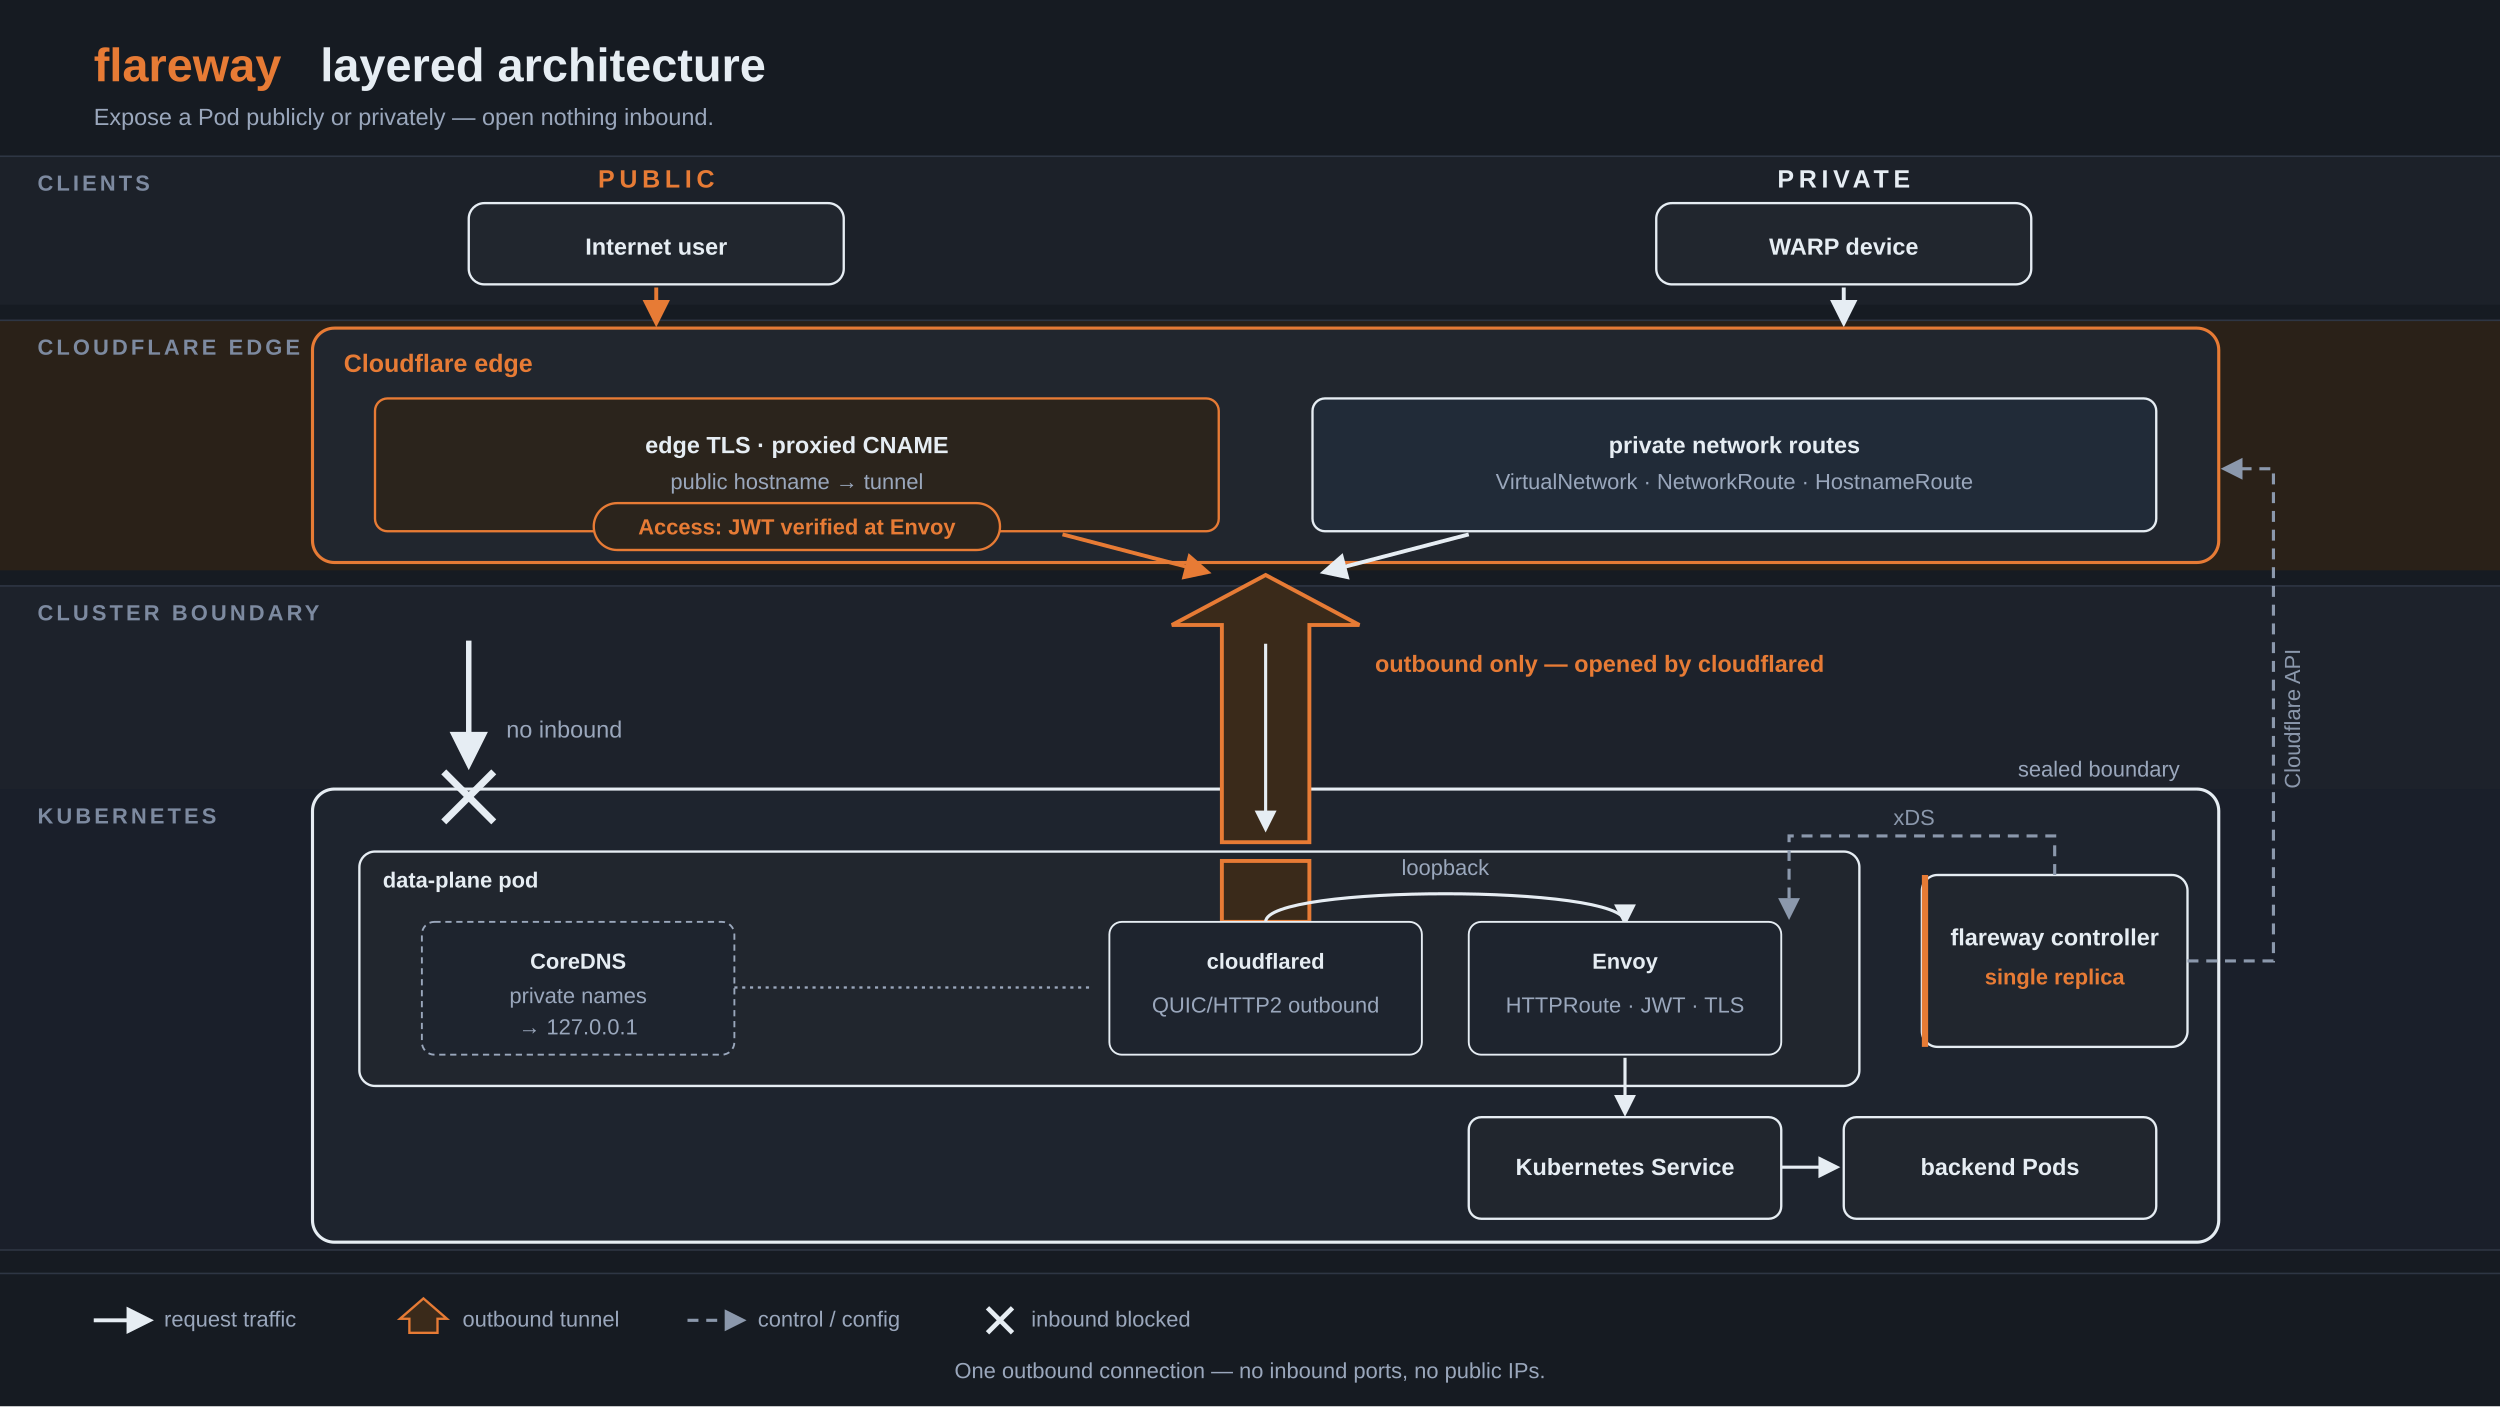
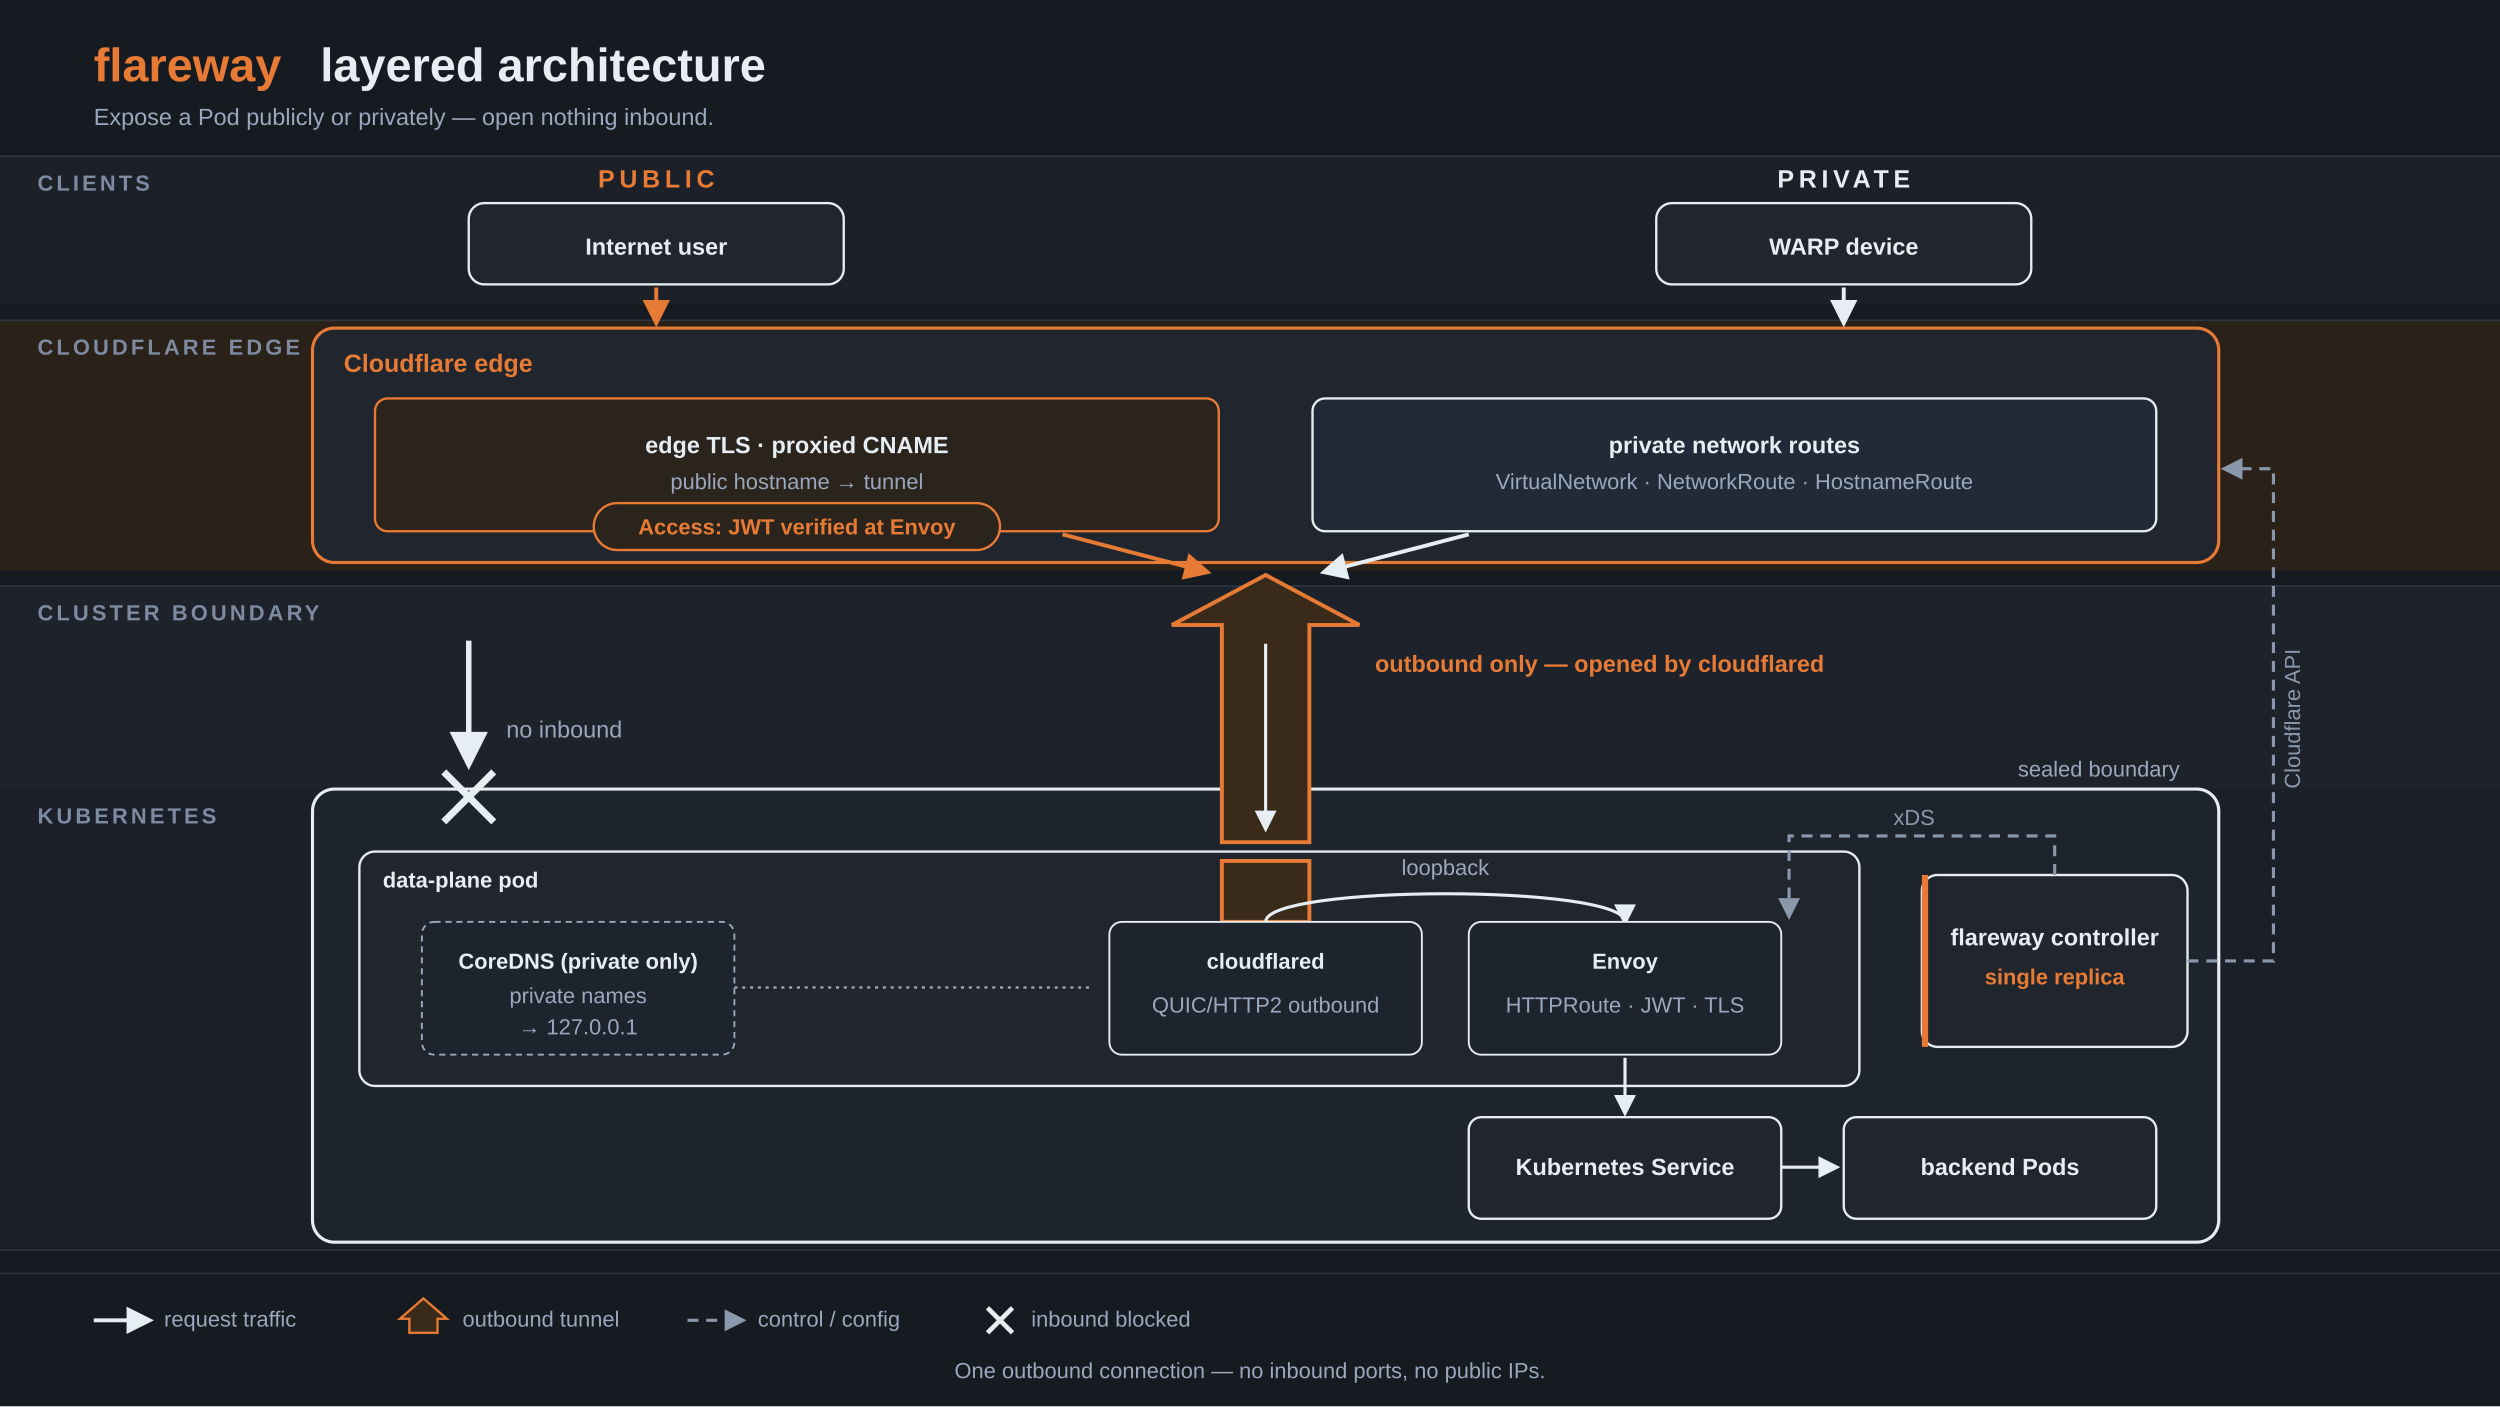
<svg xmlns="http://www.w3.org/2000/svg" width="1600" height="900" viewBox="0 0 1600 900" role="img">
  <defs>
    <marker id="mReq" viewBox="0 0 10 10" refX="8" refY="5" markerWidth="7" markerHeight="7" orient="auto-start-reverse">
      <path d="M0,0 L10,5 L0,10 z" fill="#E6EDF3" />
    </marker>
    <marker id="mPub" viewBox="0 0 10 10" refX="8" refY="5" markerWidth="7" markerHeight="7" orient="auto-start-reverse">
      <path d="M0,0 L10,5 L0,10 z" fill="#E77B35" />
    </marker>
    <marker id="mCtl" viewBox="0 0 10 10" refX="8" refY="5" markerWidth="7" markerHeight="7" orient="auto-start-reverse">
      <path d="M0,0 L10,5 L0,10 z" fill="#8B98AC" />
    </marker>
  </defs>
  <rect x="0" y="0" width="1600" height="900" fill="#161B22" />
  <g font-family="-apple-system, 'Helvetica Neue', Arial, sans-serif">
    <rect x="0" y="100" width="1600" height="95" fill="#1C2129" />
    <rect x="0" y="205" width="1600" height="160" fill="#2A2118" />
    <rect x="0" y="375" width="1600" height="130" fill="#1D222B" />
    <rect x="0" y="505" width="1600" height="295" fill="#1A1F2A" />
    <line x1="0" y1="100" x2="1600" y2="100" stroke="#2E3644" stroke-width="1" />
    <line x1="0" y1="205" x2="1600" y2="205" stroke="#2E3644" stroke-width="1" />
    <line x1="0" y1="375" x2="1600" y2="375" stroke="#2E3644" stroke-width="1" />
    <line x1="0" y1="800" x2="1600" y2="800" stroke="#2E3644" stroke-width="1" />
    <line x1="0" y1="815" x2="1600" y2="815" stroke="#2E3644" stroke-width="1" />
    <text x="24" y="122" font-size="14" font-weight="600" letter-spacing="2" fill="#7D8AA0">CLIENTS</text>
    <text x="24" y="227" font-size="14" font-weight="600" letter-spacing="2" fill="#7D8AA0">CLOUDFLARE EDGE</text>
    <text x="24" y="397" font-size="14" font-weight="600" letter-spacing="2" fill="#7D8AA0">CLUSTER BOUNDARY</text>
    <text x="24" y="527" font-size="14" font-weight="600" letter-spacing="2" fill="#7D8AA0">KUBERNETES</text>
    <text x="60" y="52" font-size="30" font-weight="700" fill="#E77B35">flareway</text>
    <text x="205" y="52" font-size="30" font-weight="700" fill="#E6EDF3">layered architecture</text>
    <text x="60" y="80" font-size="15" fill="#9AA7BC">Expose a Pod publicly or privately — open nothing inbound.</text>
    <text x="420" y="120" font-size="16" font-weight="700" letter-spacing="3" text-anchor="middle" fill="#E77B35">PUBLIC</text>
    <text x="1180" y="120" font-size="16" font-weight="700" letter-spacing="3" text-anchor="middle" fill="#E6EDF3">PRIVATE</text>
    <rect x="300" y="130" width="240" height="52" rx="10" fill="#21262E" stroke="#E6EDF3" stroke-width="1.5" />
    <text x="420" y="163" font-size="15" font-weight="600" text-anchor="middle" fill="#E6EDF3">Internet user</text>
    <rect x="1060" y="130" width="240" height="52" rx="10" fill="#21262E" stroke="#E6EDF3" stroke-width="1.5" />
    <text x="1180" y="163" font-size="15" font-weight="600" text-anchor="middle" fill="#E6EDF3">WARP device</text>
    <line x1="420" y1="184" x2="420" y2="206" stroke="#E77B35" stroke-width="2.5" marker-end="url(#mPub)" />
    <line x1="1180" y1="184" x2="1180" y2="206" stroke="#E6EDF3" stroke-width="2.5" marker-end="url(#mReq)" />
    <rect x="200" y="210" width="1220" height="150" rx="14" fill="#21262E" stroke="#E77B35" stroke-width="2" />
    <text x="220" y="238" font-size="16" font-weight="700" fill="#E77B35">Cloudflare edge</text>
    <rect x="240" y="255" width="540" height="85" rx="8" fill="#2B241C" stroke="#E77B35" stroke-width="1.5" />
    <text x="510" y="290" font-size="15" font-weight="600" text-anchor="middle" fill="#E6EDF3">edge TLS · proxied CNAME</text>
    <text x="510" y="313" font-size="14" text-anchor="middle" fill="#9AA7BC">public hostname → tunnel</text>
    <rect x="840" y="255" width="540" height="85" rx="8" fill="#212B38" stroke="#E6EDF3" stroke-width="1.5" />
    <text x="1110" y="290" font-size="15" font-weight="600" text-anchor="middle" fill="#E6EDF3">private network routes</text>
    <text x="1110" y="313" font-size="14" text-anchor="middle" fill="#9AA7BC">VirtualNetwork · NetworkRoute · HostnameRoute</text>
    <rect x="380" y="322" width="260" height="30" rx="15" fill="#2B241C" stroke="#E77B35" stroke-width="1.5" />
    <text x="510" y="342" font-size="14" font-weight="600" text-anchor="middle" fill="#E77B35">Access: JWT verified at Envoy</text>
    <line x1="680" y1="342" x2="772" y2="366" stroke="#E77B35" stroke-width="2.5" marker-end="url(#mPub)" />
    <line x1="940" y1="342" x2="848" y2="366" stroke="#E6EDF3" stroke-width="2.5" marker-end="url(#mReq)" />
    <rect x="200" y="505" width="1220" height="290" rx="14" fill="#1E242E" stroke="#E6EDF3" stroke-width="2" />
    <polygon points="782,539 782,400 750,400 810,368 870,400 838,400 838,539" fill="#3A2A1A" stroke="#E77B35" stroke-width="2.5" />
    <text x="880" y="430" font-size="15" font-weight="600" fill="#E77B35">outbound only — opened by cloudflared</text>
    <line x1="810" y1="412" x2="810" y2="530" stroke="#E6EDF3" stroke-width="2" marker-end="url(#mReq)" />
    <line x1="300" y1="410" x2="300" y2="488" stroke="#E6EDF3" stroke-width="3.5" marker-end="url(#mReq)" />
    <line x1="284" y1="494" x2="316" y2="526" stroke="#E6EDF3" stroke-width="4.5" />
    <line x1="316" y1="494" x2="284" y2="526" stroke="#E6EDF3" stroke-width="4.5" />
    <text x="324" y="472" font-size="15" fill="#9AA7BC">no inbound</text>
    <text x="1395" y="497" font-size="14" text-anchor="end" fill="#9AA7BC">sealed boundary</text>
    <rect x="230" y="545" width="960" height="150" rx="10" fill="#21262E" stroke="#E6EDF3" stroke-width="1.5" />
    <text x="245" y="568" font-size="14" font-weight="600" fill="#E6EDF3">data-plane pod</text>
    <rect x="782" y="551" width="56" height="39" fill="#3A2A1A" stroke="#E77B35" stroke-width="2.5" />
    <path d="M810,590 C810,566 1040,566 1040,590" fill="none" stroke="#E6EDF3" stroke-width="2" marker-end="url(#mReq)" />
    <text x="925" y="560" font-size="14" text-anchor="middle" fill="#9AA7BC">loopback</text>
    <rect x="270" y="590" width="200" height="85" rx="8" fill="#1E242E" stroke="#9AA7BC" stroke-width="1.2" stroke-dasharray="4 3" />
-     <text x="370" y="620" font-size="14" font-weight="600" text-anchor="middle" fill="#E6EDF3">CoreDNS</text>
+     <text x="370" y="620" font-size="14" font-weight="600" text-anchor="middle" fill="#E6EDF3">CoreDNS (private only)</text>
    <text x="370" y="642" font-size="14" text-anchor="middle" fill="#9AA7BC">private names</text>
    <text x="370" y="662" font-size="14" text-anchor="middle" fill="#9AA7BC">→ 127.0.0.1</text>
    <line x1="470" y1="632" x2="700" y2="632" stroke="#9AA7BC" stroke-width="1.5" stroke-dasharray="2 3" />
    <rect x="710" y="590" width="200" height="85" rx="8" fill="#1E242E" stroke="#E6EDF3" stroke-width="1.2" />
    <text x="810" y="620" font-size="14" font-weight="600" text-anchor="middle" fill="#E6EDF3">cloudflared</text>
    <text x="810" y="648" font-size="14" text-anchor="middle" fill="#9AA7BC">QUIC/HTTP2 outbound</text>
    <rect x="940" y="590" width="200" height="85" rx="8" fill="#1E242E" stroke="#E6EDF3" stroke-width="1.2" />
    <text x="1040" y="620" font-size="14" font-weight="600" text-anchor="middle" fill="#E6EDF3">Envoy</text>
    <text x="1040" y="648" font-size="14" text-anchor="middle" fill="#9AA7BC">HTTPRoute · JWT · TLS</text>
    <rect x="940" y="715" width="200" height="65" rx="8" fill="#21262E" stroke="#E6EDF3" stroke-width="1.5" />
    <text x="1040" y="752" font-size="15" font-weight="600" text-anchor="middle" fill="#E6EDF3">Kubernetes Service</text>
    <rect x="1180" y="715" width="200" height="65" rx="8" fill="#21262E" stroke="#E6EDF3" stroke-width="1.5" />
    <text x="1280" y="752" font-size="15" font-weight="600" text-anchor="middle" fill="#E6EDF3">backend Pods</text>
    <line x1="1040" y1="677" x2="1040" y2="712" stroke="#E6EDF3" stroke-width="2" marker-end="url(#mReq)" />
    <line x1="1140" y1="747" x2="1175" y2="747" stroke="#E6EDF3" stroke-width="2" marker-end="url(#mReq)" />
    <rect x="1230" y="560" width="170" height="110" rx="10" fill="#21262E" stroke="#E6EDF3" stroke-width="1.5" />
    <rect x="1230" y="560" width="4" height="110" fill="#E77B35" />
    <text x="1315" y="605" font-size="15" font-weight="700" text-anchor="middle" fill="#E6EDF3">flareway controller</text>
    <text x="1315" y="630" font-size="14" font-weight="600" text-anchor="middle" fill="#E77B35">single replica</text>
    <path d="M1315,560 V535 H1145 V586" fill="none" stroke="#8B98AC" stroke-width="2" stroke-dasharray="7 5" marker-end="url(#mCtl)" />
    <text x="1225" y="528" font-size="14" text-anchor="middle" fill="#8B98AC">xDS</text>
    <path d="M1400,615 H1455 V300 H1424" fill="none" stroke="#8B98AC" stroke-width="2" stroke-dasharray="7 5" marker-end="url(#mCtl)" />
    <text x="1472" y="460" font-size="14" fill="#8B98AC" text-anchor="middle" transform="rotate(-90 1472 460)">Cloudflare API</text>
    <line x1="60" y1="845" x2="95" y2="845" stroke="#E6EDF3" stroke-width="2.5" marker-end="url(#mReq)" />
    <text x="105" y="849" font-size="14" fill="#9AA7BC">request traffic</text>
    <polygon points="262,853 262,844 256,844 271,831 286,844 280,844 280,853" fill="#3A2A1A" stroke="#E77B35" stroke-width="1.5" />
    <text x="296" y="849" font-size="14" fill="#9AA7BC">outbound tunnel</text>
    <line x1="440" y1="845" x2="475" y2="845" stroke="#8B98AC" stroke-width="2" stroke-dasharray="7 5" marker-end="url(#mCtl)" />
    <text x="485" y="849" font-size="14" fill="#9AA7BC">control / config</text>
    <line x1="632" y1="837" x2="648" y2="853" stroke="#E6EDF3" stroke-width="3" />
    <line x1="648" y1="837" x2="632" y2="853" stroke="#E6EDF3" stroke-width="3" />
    <text x="660" y="849" font-size="14" fill="#9AA7BC">inbound blocked</text>
    <text x="800" y="882" font-size="14" text-anchor="middle" fill="#9AA7BC">One outbound connection — no inbound ports, no public IPs.</text>
  </g>
</svg>
